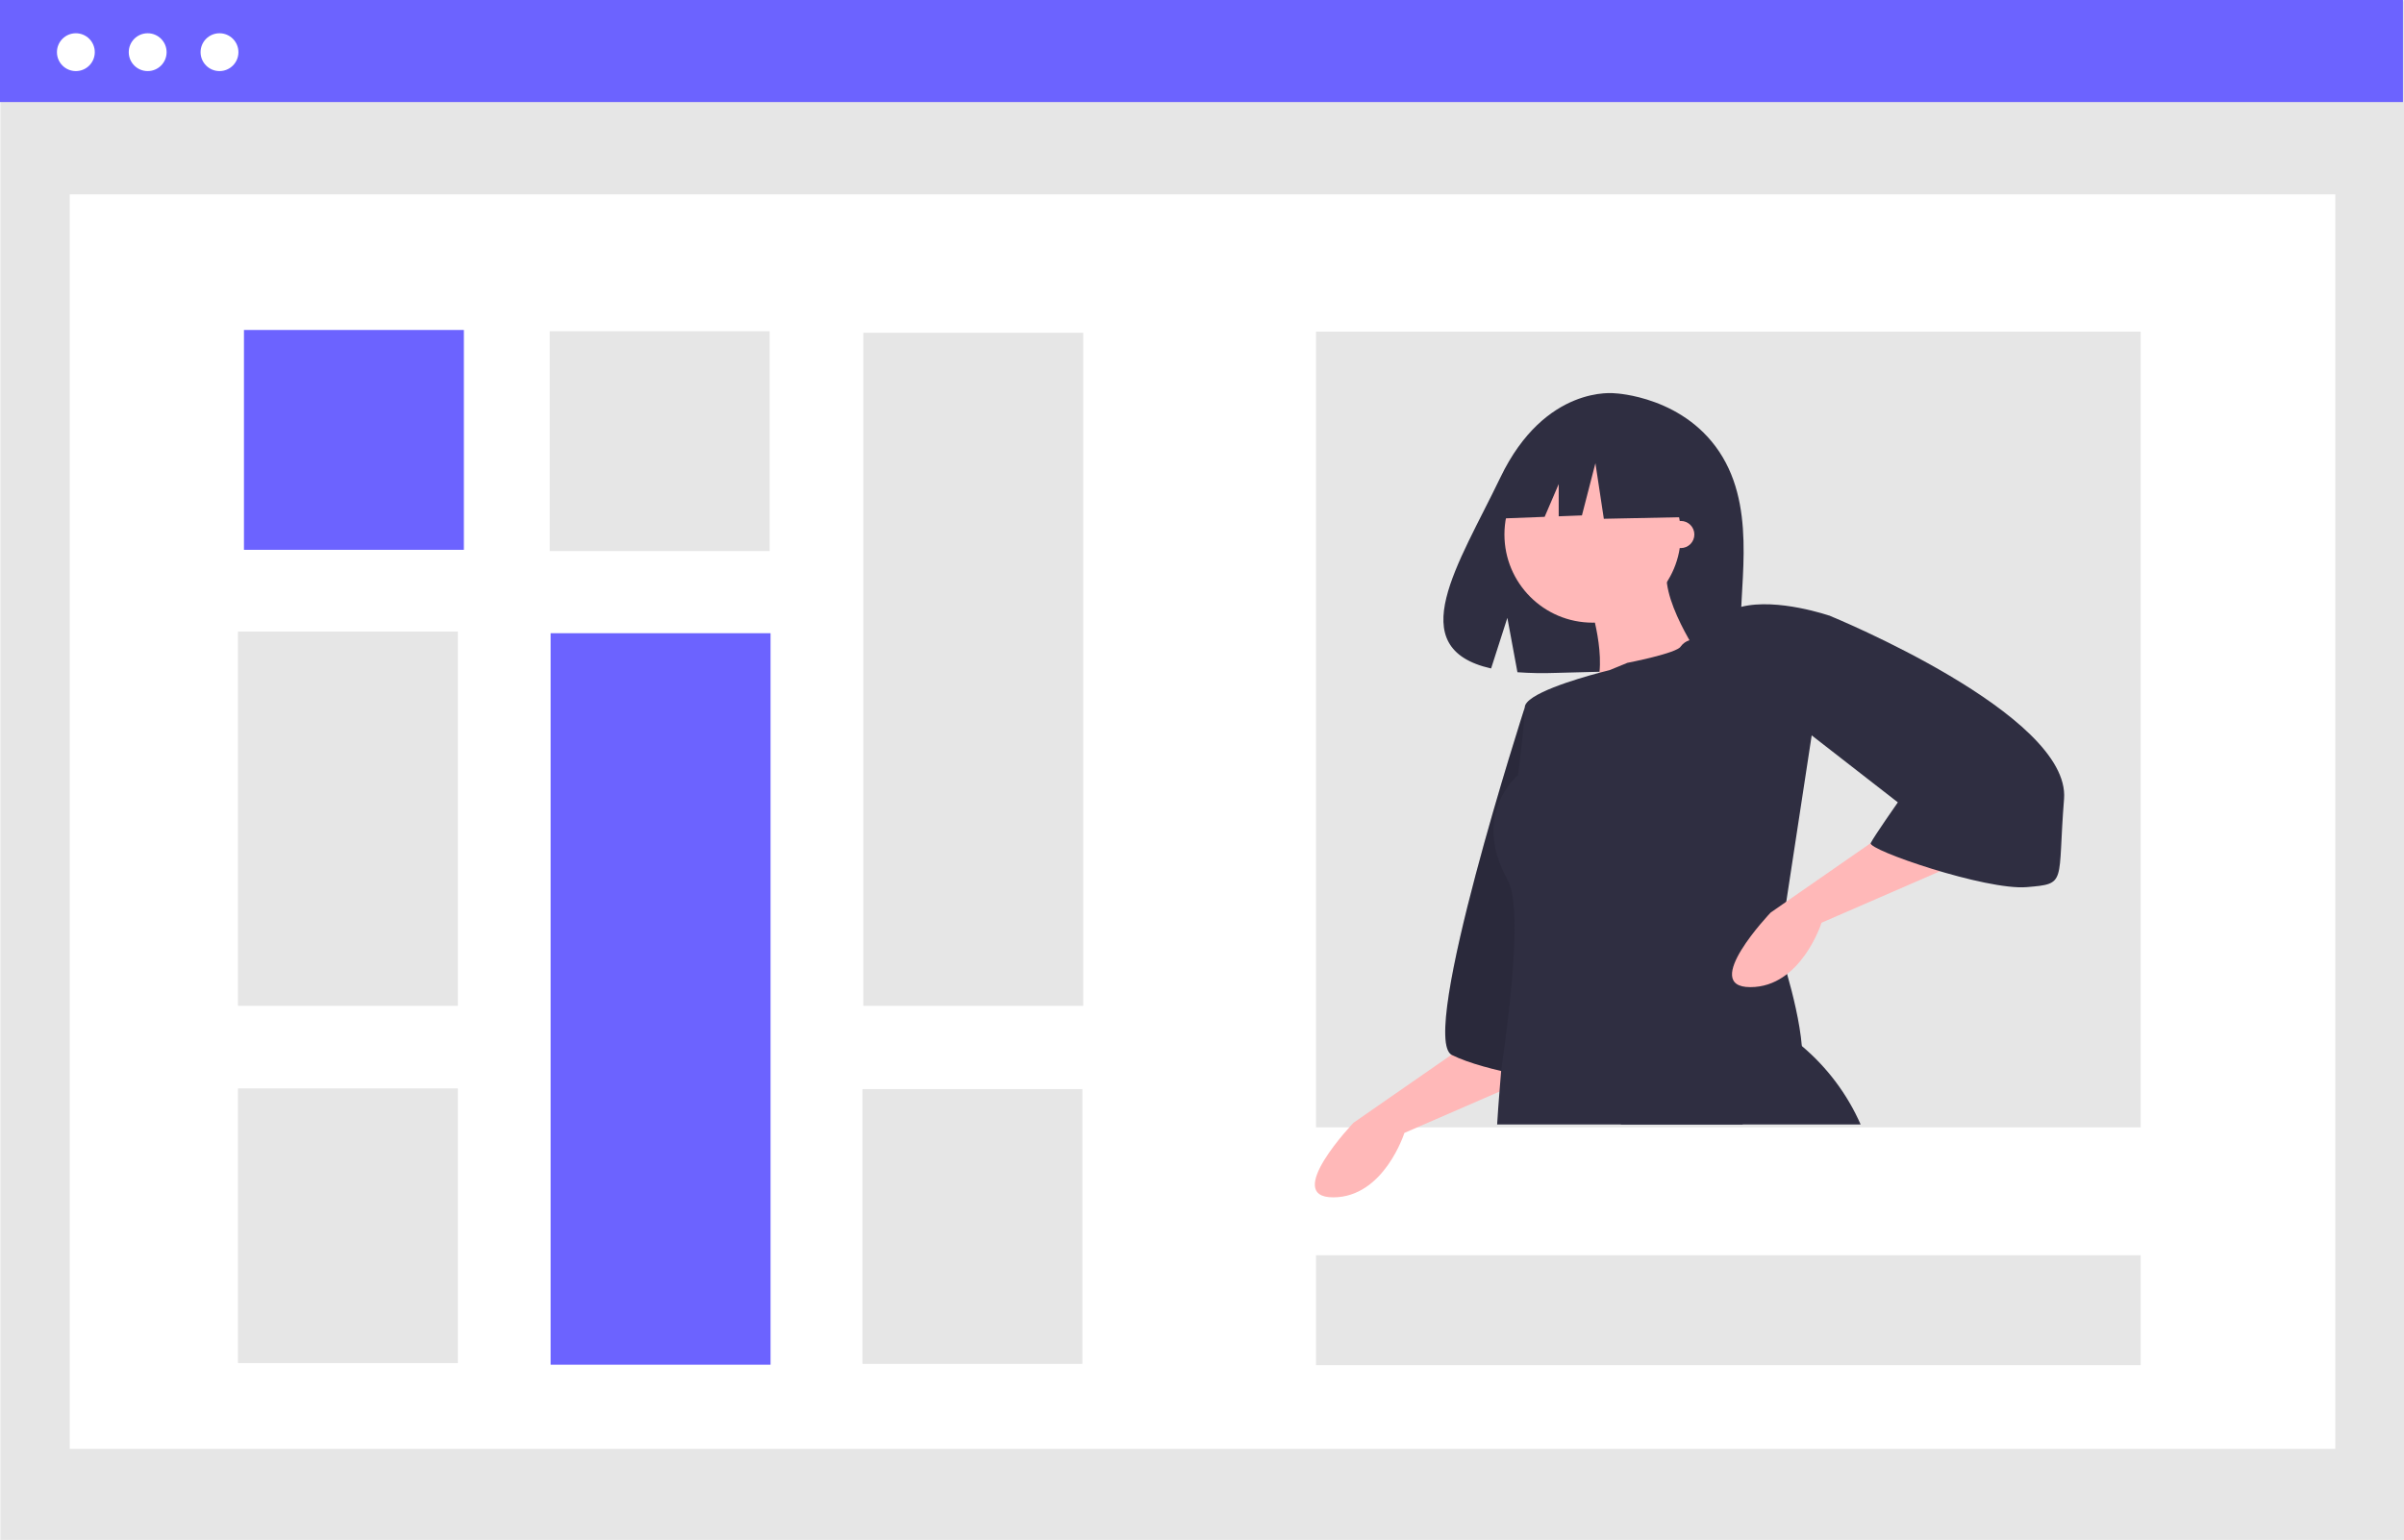
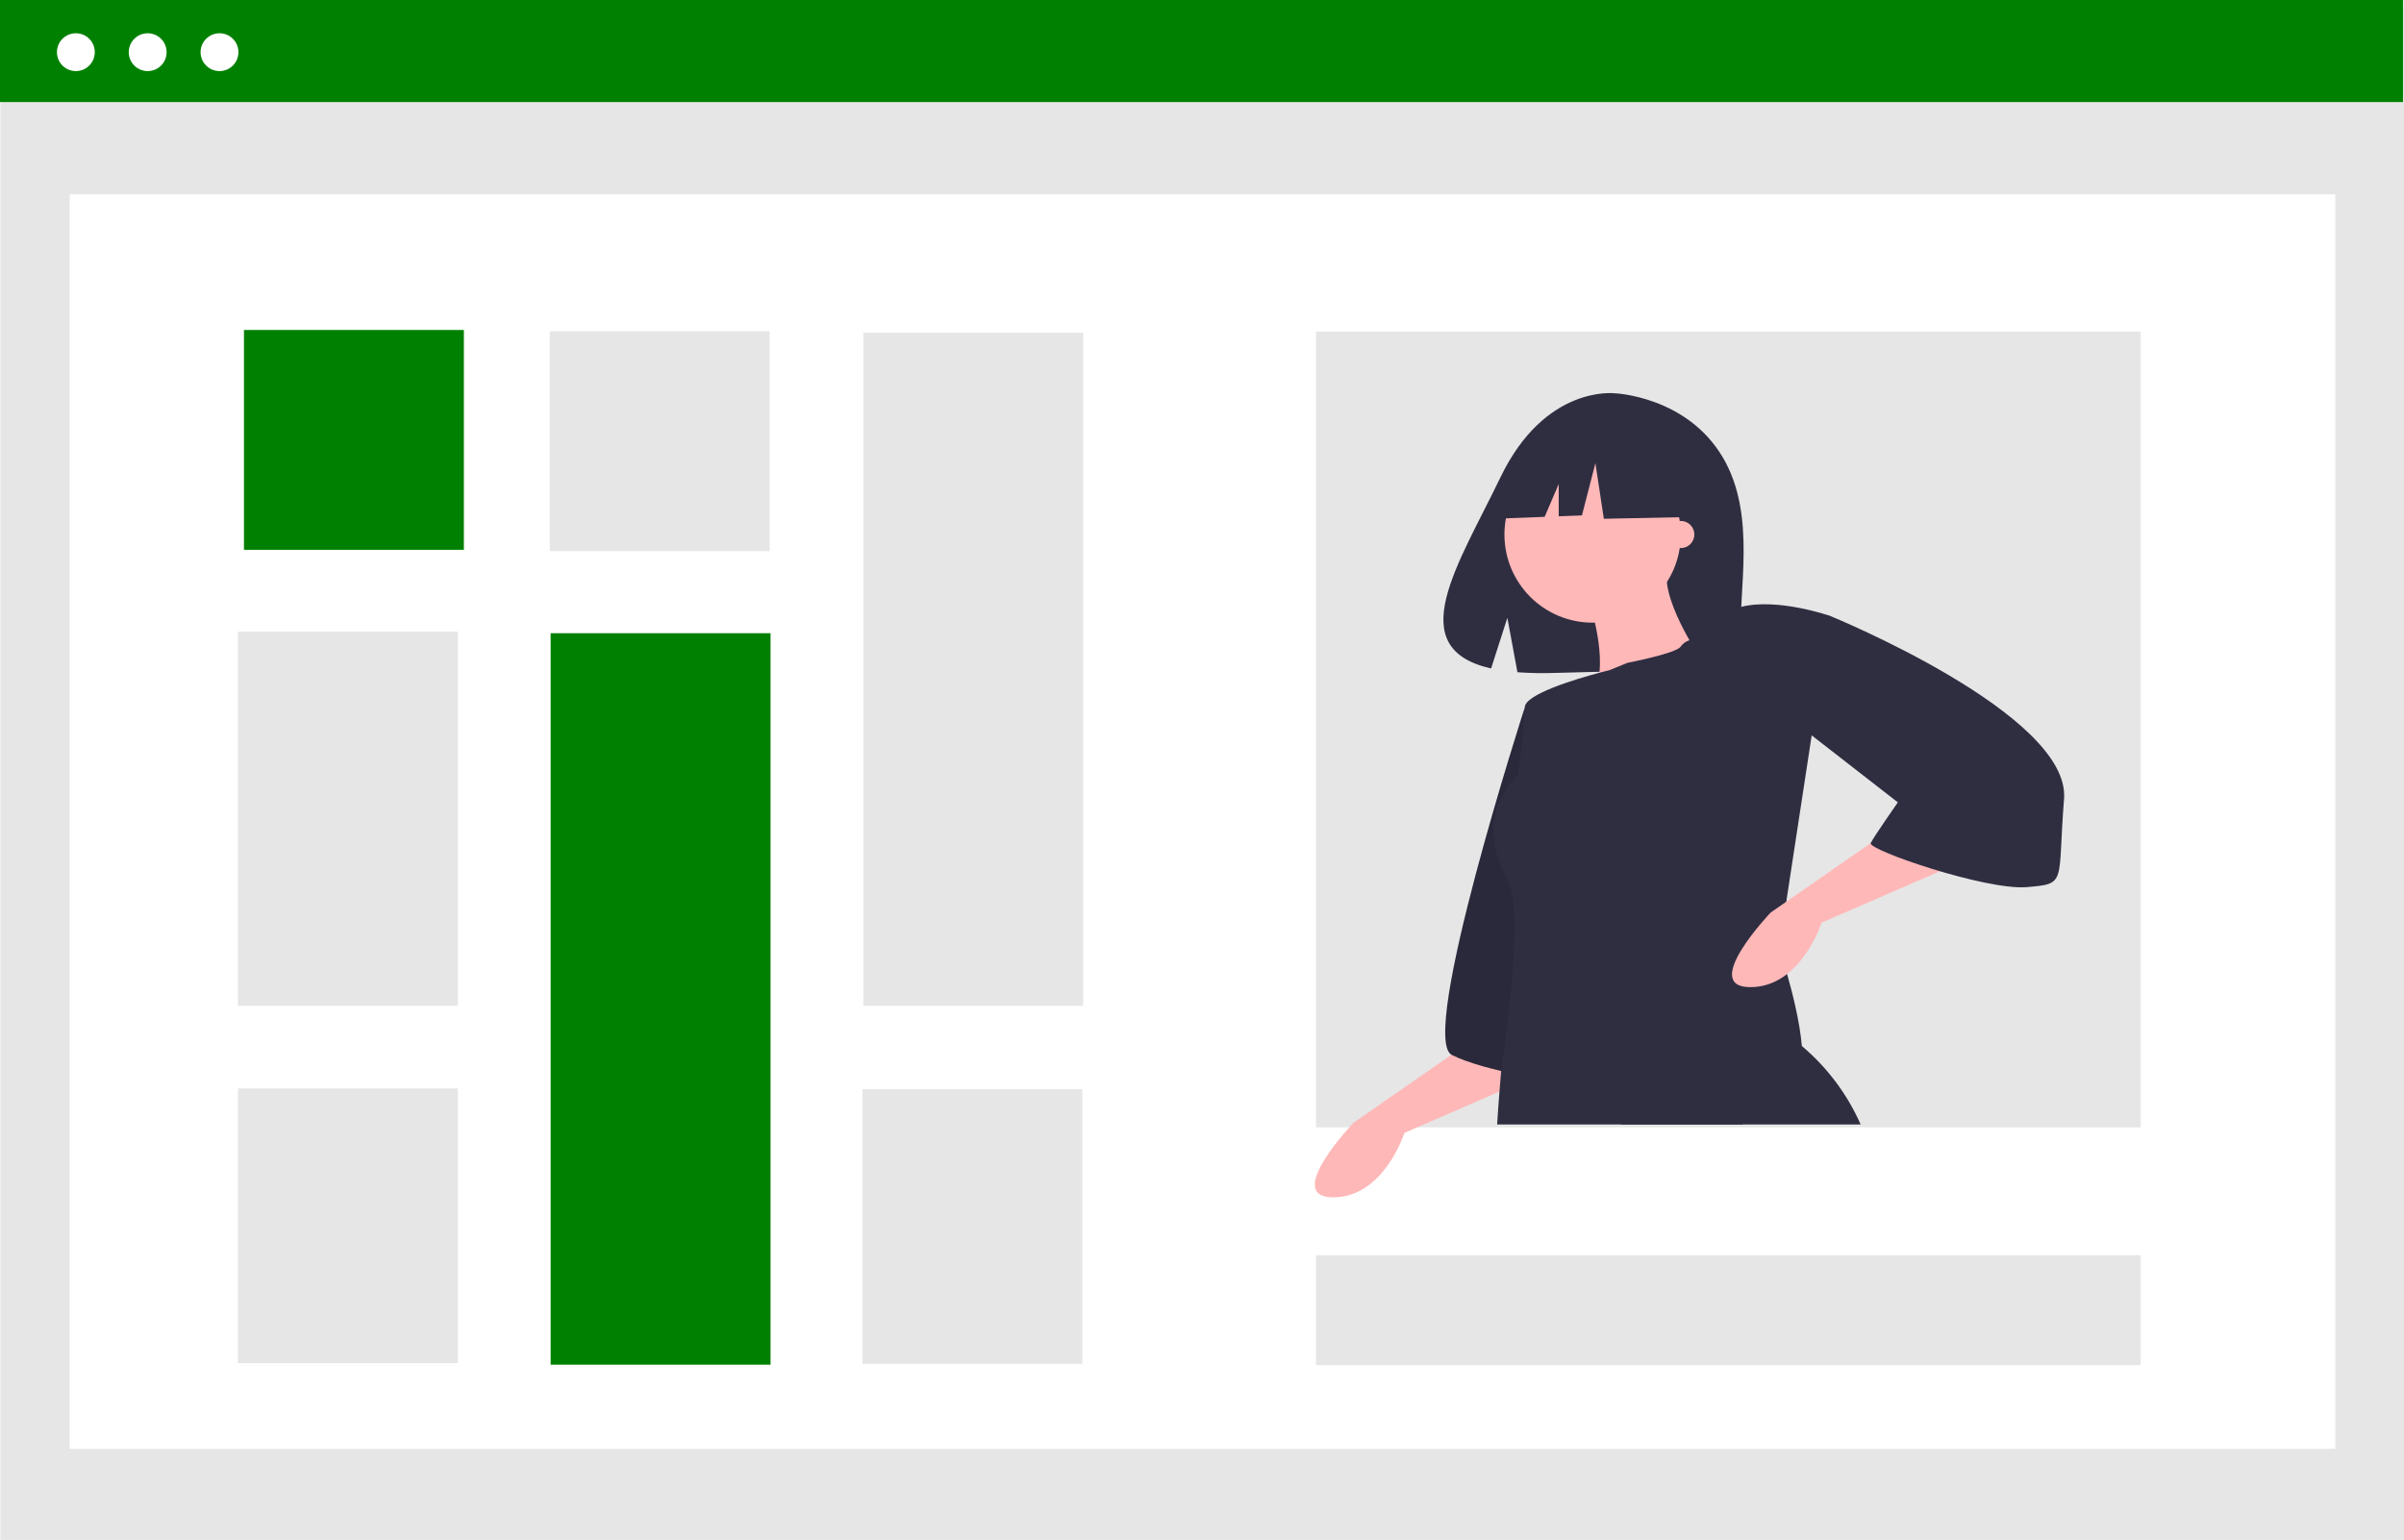
<svg xmlns="http://www.w3.org/2000/svg" id="b26bef22-1f65-4f25-beb8-c3985f2c0abb" width="856.363" height="548.704" data-name="Layer 1" viewBox="0 0 856.363 548.704">
  <rect id="aea5e876-5b18-4677-ac52-565f186c2754" width="855.997" height="548.219" x=".366" y=".485" fill="#e6e6e6" data-name="Rectangle 1" />
  <rect id="aeed2be9-3178-4cee-b478-9db2d7f97a20" width="807.043" height="447.026" x="24.843" y="69.246" fill="#fff" data-name="Rectangle 2" />
-   <rect id="b3ae8885-9a9e-4403-9d49-07bff8102aa7" width="855.997" height="36.366" fill="#6c63ff" data-name="Rectangle 9" />
+   <rect id="b3ae8885-9a9e-4403-9d49-07bff8102aa7" width="855.997" height="36.366" fill="green" data-name="Rectangle 9" />
  <rect id="b27f3643-394f-4790-b443-091b1b383c54" width="293.762" height="283.55" x="468.794" y="118.164" fill="#e6e6e6" data-name="Rectangle 10" />
  <circle id="e395ce2b-339a-464a-b2a8-2798fb0dfcd4" cx="27.024" cy="18.592" r="6.74" fill="#fff" data-name="Ellipse 12" />
  <circle id="ba9fbbde-097d-4714-9aa4-a15d83836bc3" cx="52.608" cy="18.592" r="6.74" fill="#fff" data-name="Ellipse 13" />
  <circle id="ab9aef1c-a9cb-4a01-bb5b-9a91a857f5fb" cx="78.192" cy="18.592" r="6.74" fill="#fff" data-name="Ellipse 14" />
-   <rect id="e493c728-f703-42a2-881c-386585883b73" width="78.336" height="78.336" x="86.904" y="117.581" fill="#6c63ff" data-name="Rectangle 13" />
+   <rect id="e493c728-f703-42a2-881c-386585883b73" width="78.336" height="78.336" x="86.904" y="117.581" fill="green" data-name="Rectangle 13" />
  <rect id="fef75a5d-72e7-4f52-be39-ca98924ebad3" width="78.336" height="78.336" x="195.841" y="118.03" fill="#e6e6e6" data-name="Rectangle 14" />
-   <rect id="b42a9be3-8096-4c9f-95c4-e18278a3579e" width="78.336" height="260.658" x="196.152" y="225.635" fill="#6c63ff" data-name="Rectangle 15" />
+   <rect id="b42a9be3-8096-4c9f-95c4-e18278a3579e" width="78.336" height="260.658" x="196.152" y="225.635" fill="green" data-name="Rectangle 15" />
  <rect id="e3bd9f8a-f01d-48ae-a6f1-3d5ac6753111" width="78.336" height="133.362" x="84.767" y="225.054" fill="#e6e6e6" data-name="Rectangle 16" />
  <path id="b03a159e-94f4-480c-9a5d-9f23eb0385fc" fill="#2f2e41" d="M785.508,338.6c-12.9-21.792-38.412-22.807-38.412-22.807s-24.863-3.179-40.813,30.009c-14.866,30.935-35.384,60.8-3.3,68.044l5.795-18.036,3.589,19.378a125.538,125.538,0,0,0,13.726.235c34.356-1.109,67.074.325,66.021-12C790.709,387.031,797.917,359.567,785.508,338.6Z" data-name="Path 4" transform="translate(-171.8185 -175.648)" />
  <path id="edc5401e-f5b9-4166-9a45-6d9296a0e0c2" fill="#ffb8b8" d="M697.465,545.527l-43.494,30.2s-25.372,26.58-7.249,26.58,25.372-22.955,25.372-22.955l55.576-24.163Z" data-name="Path 5" transform="translate(-171.8185 -175.648)" />
  <path id="a1145783-9ad9-4920-9c36-7da703d314d6" fill="#2f2e41" d="M714.982,427.731s-38.057,117.8-25.976,123.838,38.661,9.665,38.661,9.665Z" data-name="Path 6" transform="translate(-171.8185 -175.648)" />
  <path id="a69c490e-693f-4e62-8a32-5b49f335d225" d="M714.982,427.731s-38.057,117.8-25.976,123.838,38.661,9.665,38.661,9.665Z" data-name="Path 7" opacity=".1" transform="translate(-171.8185 -175.648)" style="isolation:isolate" />
  <path id="e424da1a-71ea-46da-8962-7b7b116f82e2" fill="#2f2e41" d="M834.628,576.339h-85.672l60.868-30.808a38.797,38.797,0,0,1,3.854,2.851A77.279,77.279,0,0,1,834.628,576.339Z" data-name="Path 8" transform="translate(-171.8185 -175.648)" />
  <circle id="e1ba790b-7394-4885-ab4c-2c84c77f3e7f" cx="567.328" cy="190.465" r="31.412" fill="#ffb8b8" data-name="Ellipse 1" />
  <path id="f3be7be2-223c-4c9b-8b5e-90f6ae9f04e0" fill="#ffb8b8" d="M738.543,392.089s7.249,22.955,0,31.413,39.87-12.082,39.87-12.082-16.914-24.163-12.082-35.037Z" data-name="Path 9" transform="translate(-171.8185 -175.648)" />
  <path id="b8fe7dc2-df95-4ac5-a3bc-1c8e36bb8e76" fill="#2f2e41" d="M808.131,496.971l-2.537,16.54s1.281,3.757,2.839,9.231c2.03,7.14,4.531,17.2,5.243,25.637.737,8.554-.375,15.44-5.666,15.875-7.587.628-11.538,5.231-15.477,12.082h-87.4c.23-3.769.507-7.684.834-11.707q.272-3.625.6-7.346c.242-2.851,8.8-56.409,2.368-67.935-13.286-23.8,3.625-37.453,3.625-37.453s2.416-18.123,2.416-24.163c0-4.736,18.557-10.209,26.58-12.36.52-.133.979-.266,1.4-.362,1.389-.362,2.223-.568,2.223-.568l6.343-2.6s17.82-3.443,19.029-5.86a6.139,6.139,0,0,1,3.093-2.2c2.549-1.087,5.8-1.861,6.573-2.634a30.801,30.801,0,0,0,2.984-4.06,16.148,16.148,0,0,1,8.892-5.2c12.976-3.274,31.618,3.214,31.618,3.214l-6.524,42.588Z" data-name="Path 10" transform="translate(-171.8185 -175.648)" />
  <path id="b7b1d332-0442-4c4a-aa9d-2d666bd52d71" fill="#ffb8b8" d="M846.07,470.621l-43.494,30.2s-25.372,26.58-7.249,26.58,25.366-22.951,25.366-22.951l55.576-24.163Z" data-name="Path 11" transform="translate(-171.8185 -175.648)" />
  <path id="faae9d8a-2ade-475e-8bc6-8f0e7b87a797" fill="#2f2e41" d="M771.349,336.499l-25.208-13.2-15.81,2.45a28.274,28.274,0,0,0-23.24,21.7l-2.96,13.058,17.929-.69,5.009-11.687v11.494l8.273-.318,4.8-18.606,3,19.806,29.409-.6Z" data-name="Path 12" transform="translate(-171.8185 -175.648)" />
  <path id="ba178fc8-375d-4438-9c01-c19893b0df8a" fill="#2f2e41" d="M815.261,397.526l8.457-2.416s85.78,35.037,83.364,65.241,1.208,30.2-13.29,31.412-56.78-13.29-55.58-15.706,9.665-14.5,9.665-14.5l-32.621-25.372Z" data-name="Path 13" transform="translate(-171.8185 -175.648)" />
  <circle id="b052f10f-e5c3-45aa-968a-35c6c5894796" cx="598.741" cy="190.466" r="4.833" fill="#ffb8b8" data-name="Ellipse 2" />
  <rect id="aa772a43-ca79-434e-998e-525da0608a2b" width="293.762" height="39.168" x="468.794" y="447.288" fill="#e6e6e6" data-name="Rectangle 17" />
  <rect id="b869959f-3b5e-4542-9dd3-67ec9d40b083" width="78.336" height="97.865" x="84.767" y="387.847" fill="#e6e6e6" data-name="Rectangle 18" />
  <rect id="ed8504c8-ba55-4496-b946-b31fe66f24a3" width="78.336" height="239.85" x="307.537" y="118.565" fill="#e6e6e6" data-name="Rectangle 19" />
  <rect id="af23db80-e058-4986-866a-292ebf8abb10" width="78.336" height="97.921" x="307.226" y="388.086" fill="#e6e6e6" data-name="Rectangle 20" />
</svg>
